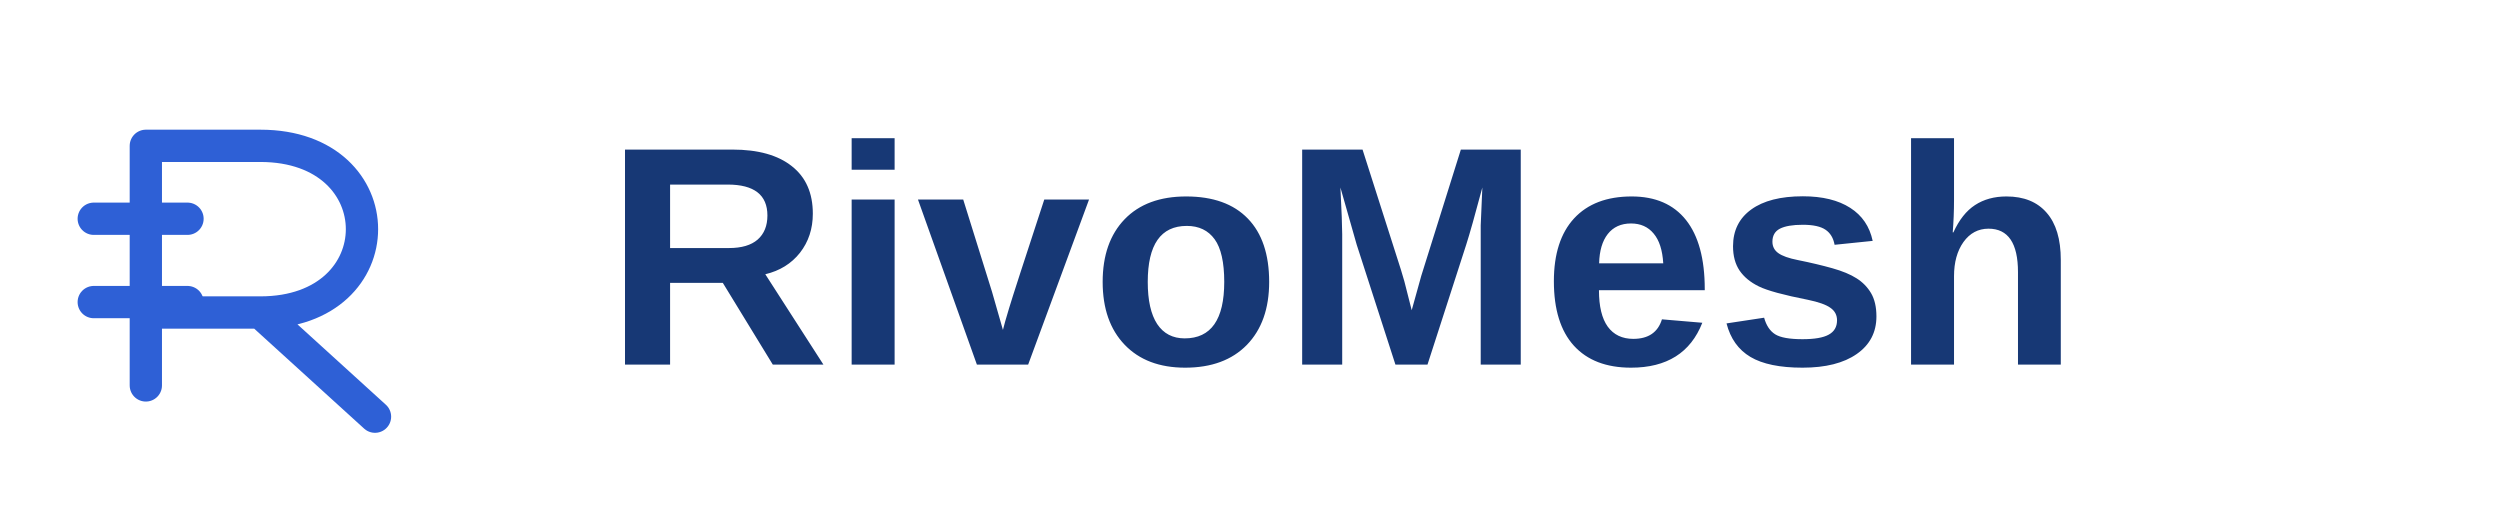
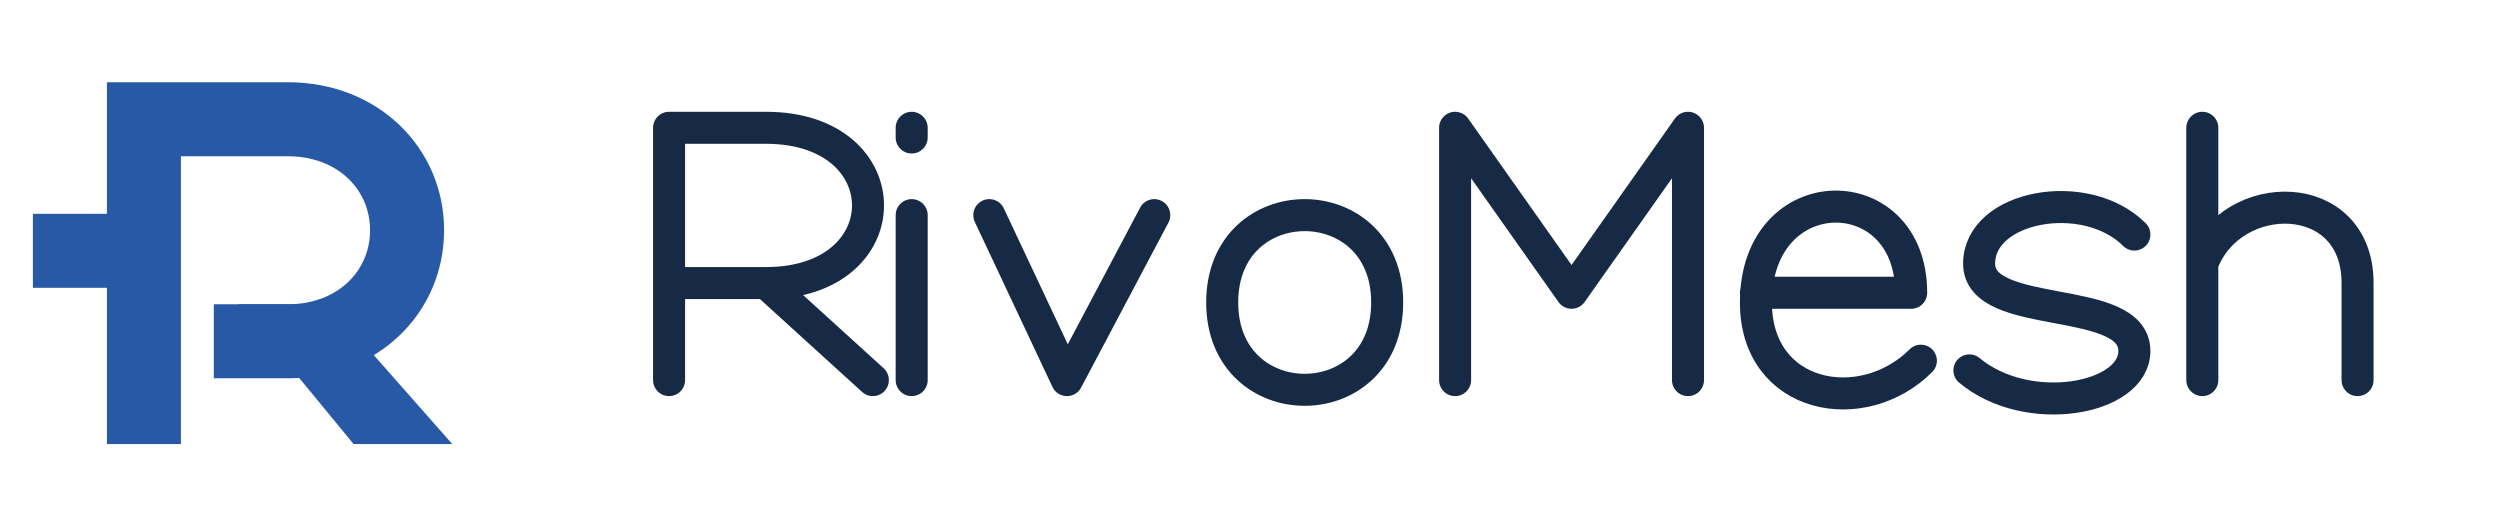
- <svg xmlns="http://www.w3.org/2000/svg" width="240" height="50" viewBox="0 0 240 50">
-   <g transform="translate(0 1)" fill="none" stroke="#2e60d6" stroke-width="3.1" stroke-linecap="round" stroke-linejoin="round">
-     <path d="M14 36V13h11c13 0 13 16 0 16H14m11 0 11 10" />
-     <path d="M9 20h9m-9 8h9" />
+ <svg xmlns="http://www.w3.org/2000/svg" viewBox="0 0 304 64">
+   <g color="#2859a6" fill="currentColor">
+     <path d="M13 10h22c11 0 19 8 19 18S46 46 35 46H26v-9h9c6 0 10-4 10-9s-4-9-10-9H22v35h-9V35H4v-9h9V10Z" />
+     <path d="M29 37h11l15 17H43L29 37Z" />
  </g>
-   <text x="58" y="35" font-family="Arial,sans-serif" font-size="30" font-weight="700" fill="#173875">RivoMesh</text>
+   <g transform="translate(79 12) scale(1.18)">
+     <g fill="none" stroke="#172a45" stroke-width="3.3" stroke-linecap="round" stroke-linejoin="round">
+       <path transform="translate(0 0)" d="M2 29V3h10c14 0 14 16 0 16H2m10 0 11 10" />
+       <path transform="translate(23 0)" d="M4 12v17M4 3v1" />
+       <path transform="translate(33 0)" d="m2 12 8 17 9-17" />
+       <path transform="translate(56 0)" d="M20 21c0 12-17 12-17 0s17-12 17 0Z" />
+       <path transform="translate(80 0)" d="M3 29V3l12 17L27 3v26" />
+       <path transform="translate(111 0)" d="M3 20h16c0-12-16-12-16 1 0 10 11 12 17 6" />
+       <path transform="translate(134 0)" d="M19 14c-5-5-16-3-16 3s16 3 16 9c0 5-11 7-17 2" />
+       <path transform="translate(157 0)" d="M3 3v26m0-12c3-8 16-8 16 2v10" />
+     </g>
+   </g>
</svg>
